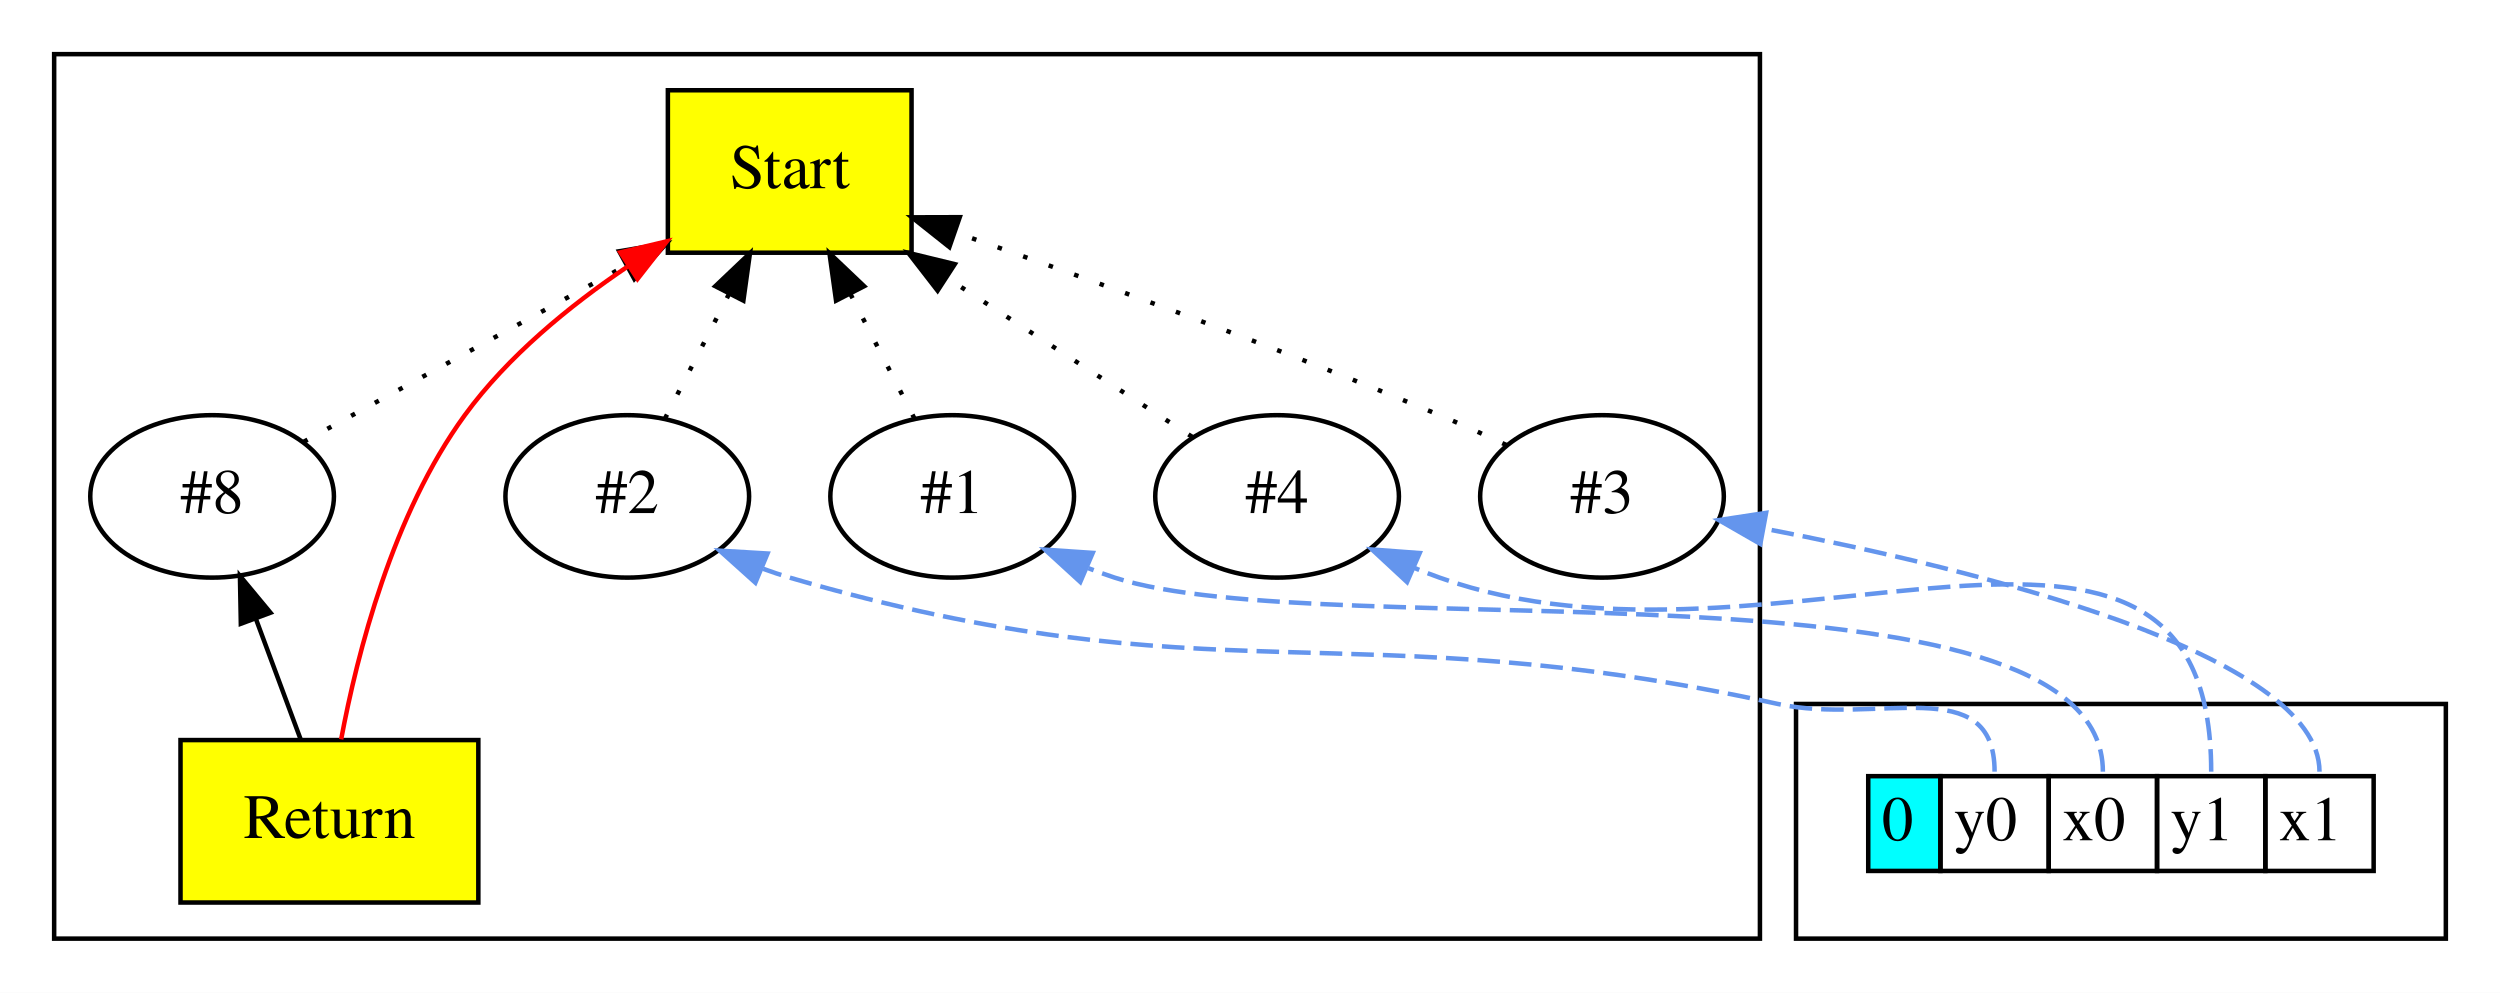
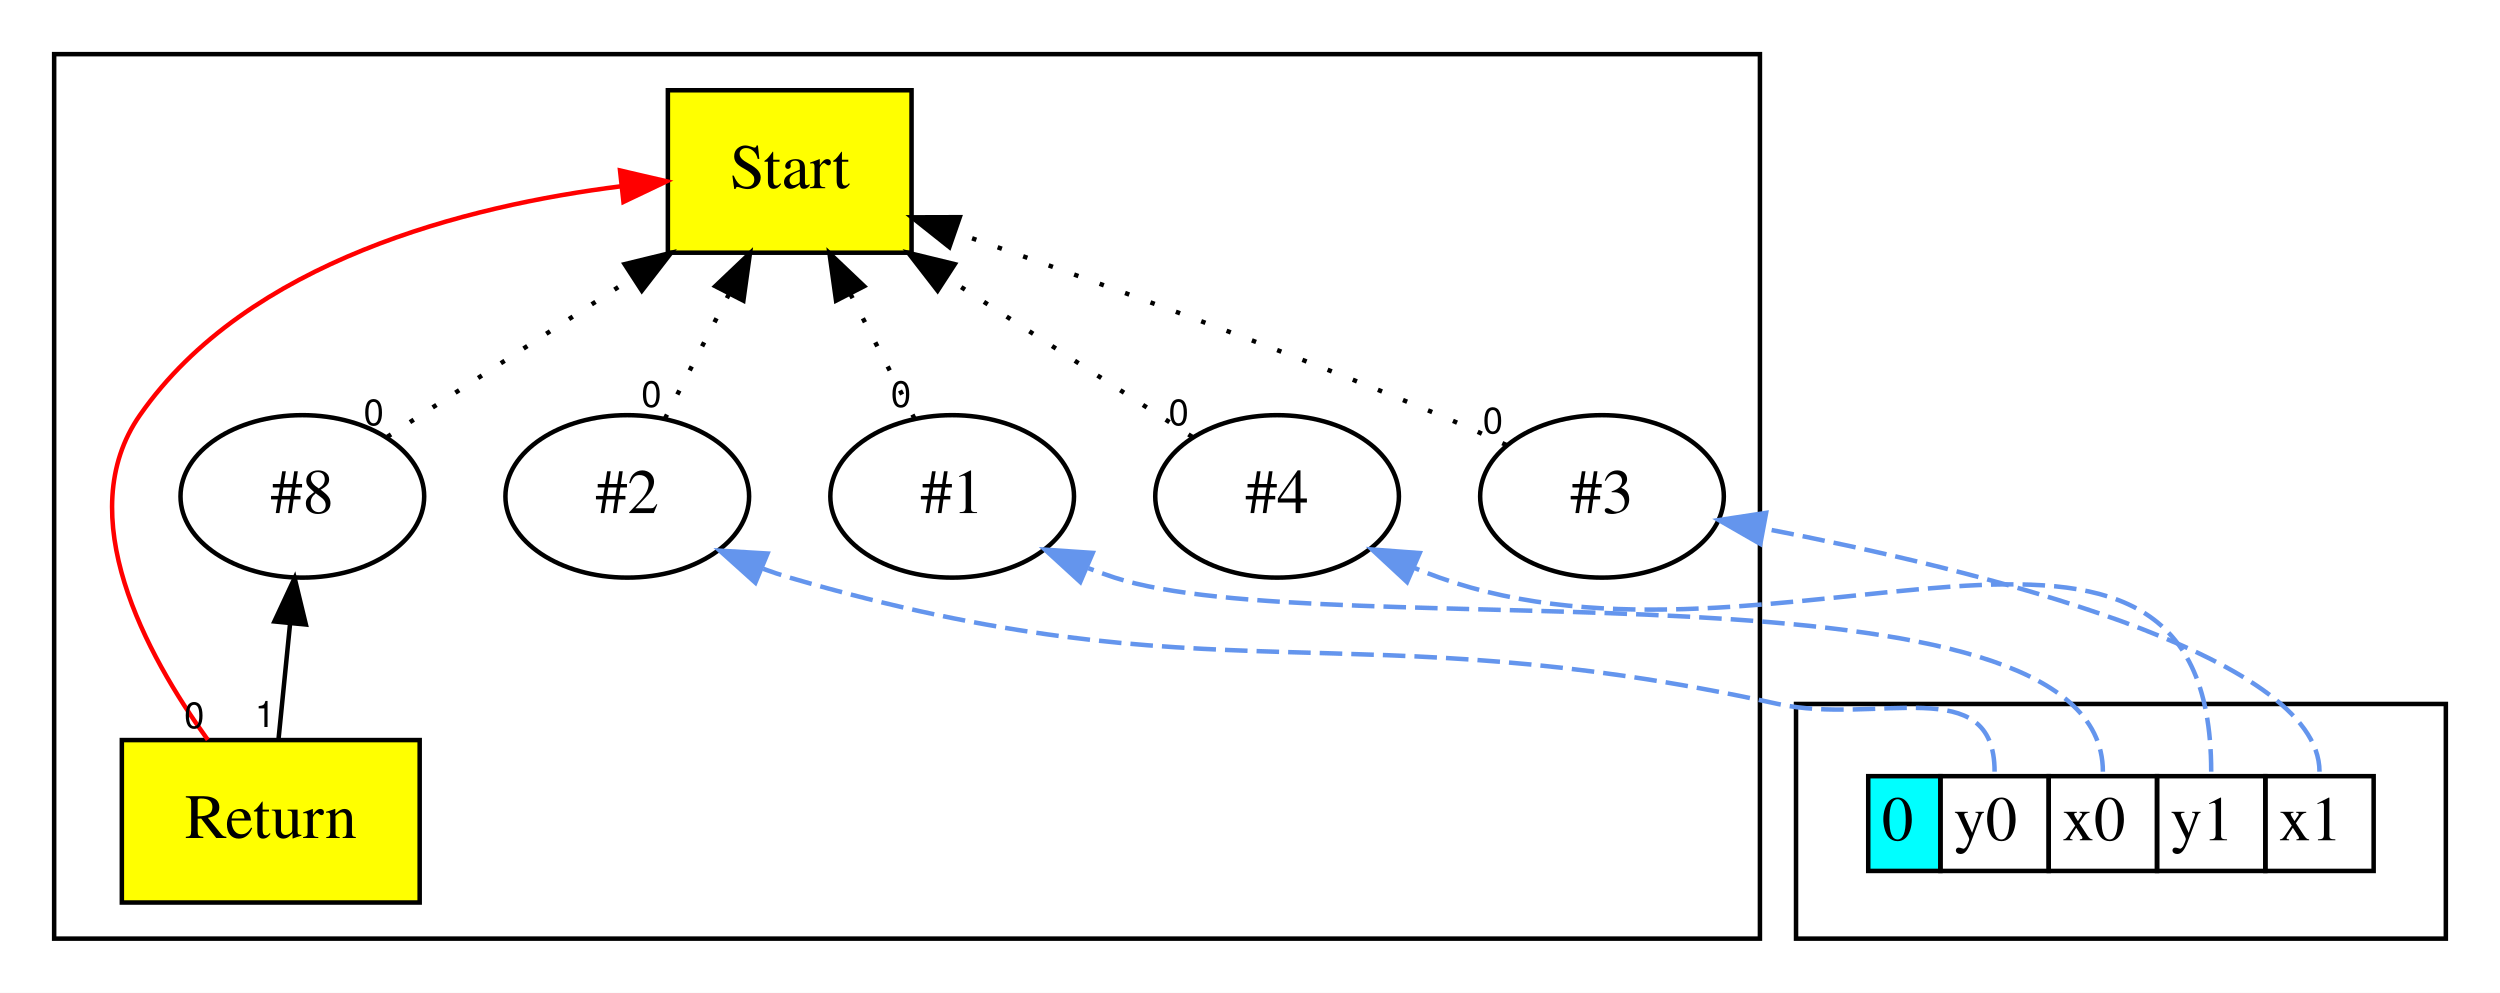
<svg xmlns="http://www.w3.org/2000/svg" width="554pt" height="220pt" viewBox="0.00 0.00 554.00 220.00">
  <g id="graph0" class="graph" transform="scale(1 1) rotate(0) translate(4 216)">
    <polygon fill="white" stroke="transparent" points="-4,4 -4,-216 550,-216 550,4 -4,4" />
    <g id="clust1" class="cluster">
      <polygon fill="none" stroke="black" points="8,-8 8,-204 386,-204 386,-8 8,-8" />
    </g>
    <g id="clust2" class="cluster">
      <polygon fill="none" stroke="black" points="394,-8 394,-60 538,-60 538,-8 394,-8" />
    </g>
    <g id="node1" class="node">
      <polygon fill="yellow" stroke="black" points="198,-196 144,-196 144,-160 198,-160 198,-196" />
      <text text-anchor="middle" x="171" y="-174.3" font-family="Times,serif" font-size="14.00">Start</text>
    </g>
    <g id="node2" class="node">
      <ellipse fill="none" stroke="black" cx="207" cy="-106" rx="27" ry="18" />
      <text text-anchor="middle" x="207" y="-102.3" font-family="Times,serif" font-size="14.00">#1</text>
    </g>
    <g id="edge1" class="edge">
      <path fill="none" stroke="black" stroke-dasharray="1,5" d="M198.65,-123.24C194.46,-131.39 189.27,-141.47 184.53,-150.69" />
      <polygon fill="black" stroke="black" points="181.27,-149.38 179.81,-159.88 187.49,-152.58 181.27,-149.38" />
+       <text text-anchor="middle" x="195.65" y="-125.84" font-family="Helvetica,sans-Serif" font-size="8.00">0</text>
    </g>
    <g id="node3" class="node">
      <ellipse fill="none" stroke="black" cx="135" cy="-106" rx="27" ry="18" />
      <text text-anchor="middle" x="135" y="-102.3" font-family="Times,serif" font-size="14.00">#2</text>
    </g>
    <g id="edge2" class="edge">
      <path fill="none" stroke="black" stroke-dasharray="1,5" d="M143.35,-123.24C147.54,-131.39 152.73,-141.47 157.47,-150.69" />
      <polygon fill="black" stroke="black" points="154.51,-152.58 162.19,-159.88 160.73,-149.38 154.51,-152.58" />
+       <text text-anchor="middle" x="140.35" y="-125.84" font-family="Helvetica,sans-Serif" font-size="8.00">0</text>
    </g>
    <g id="node4" class="node">
-       <ellipse fill="none" stroke="black" cx="43" cy="-106" rx="27" ry="18" />
-       <text text-anchor="middle" x="43" y="-102.3" font-family="Times,serif" font-size="14.00">#8</text>
+       <ellipse fill="none" stroke="black" cx="63" cy="-106" rx="27" ry="18" />
+       <text text-anchor="middle" x="63" y="-102.3" font-family="Times,serif" font-size="14.00">#8</text>
    </g>
    <g id="edge3" class="edge">
-       <path fill="none" stroke="black" stroke-dasharray="1,5" d="M63.28,-118.09C82.45,-128.57 111.64,-144.54 134.8,-157.2" />
-       <polygon fill="black" stroke="black" points="133.21,-160.32 143.67,-162.05 136.57,-154.18 133.21,-160.32" />
+       <path fill="none" stroke="black" stroke-dasharray="1,5" d="M81.81,-119.19C96.77,-128.89 118.11,-142.72 136.16,-154.42" />
+       <polygon fill="black" stroke="black" points="134.42,-157.46 144.72,-159.97 138.23,-151.59 134.42,-157.46" />
+       <text text-anchor="middle" x="78.81" y="-121.79" font-family="Helvetica,sans-Serif" font-size="8.00">0</text>
    </g>
    <g id="node5" class="node">
      <ellipse fill="none" stroke="black" cx="351" cy="-106" rx="27" ry="18" />
      <text text-anchor="middle" x="351" y="-102.3" font-family="Times,serif" font-size="14.00">#3</text>
    </g>
    <g id="edge4" class="edge">
      <path fill="none" stroke="black" stroke-dasharray="1,5" d="M329.82,-117.38C324.99,-119.65 319.84,-121.97 315,-124 279.07,-139.06 237.19,-154.21 207.89,-164.43" />
      <polygon fill="black" stroke="black" points="206.38,-161.25 198.08,-167.84 208.68,-167.87 206.38,-161.25" />
+       <text text-anchor="middle" x="326.82" y="-119.98" font-family="Helvetica,sans-Serif" font-size="8.00">0</text>
    </g>
    <g id="node6" class="node">
-       <polygon fill="yellow" stroke="black" points="102,-52 36,-52 36,-16 102,-16 102,-52" />
-       <text text-anchor="middle" x="69" y="-30.3" font-family="Times,serif" font-size="14.00">Return</text>
+       <polygon fill="yellow" stroke="black" points="89,-52 23,-52 23,-16 89,-16 89,-52" />
+       <text text-anchor="middle" x="56" y="-30.3" font-family="Times,serif" font-size="14.00">Return</text>
    </g>
    <g id="edge5" class="edge">
-       <path fill="none" stroke="red" d="M71.6,-52.16C75.16,-71.21 83.04,-102.14 99,-124 108.52,-137.04 122.19,-148.23 135.06,-156.92" />
-       <polygon fill="red" stroke="red" points="133.48,-160.07 143.79,-162.53 137.27,-154.18 133.48,-160.07" />
+       <path fill="none" stroke="red" d="M42.04,-52.06C28.34,-71.02 11.57,-101.87 27,-124 50.89,-158.26 99.53,-170.43 133.64,-174.72" />
+       <polygon fill="red" stroke="red" points="133.4,-178.22 143.72,-175.82 134.16,-171.26 133.4,-178.22" />
+       <text text-anchor="middle" x="39.04" y="-54.66" font-family="Helvetica,sans-Serif" font-size="8.00">0</text>
    </g>
    <g id="edge6" class="edge">
-       <path fill="none" stroke="black" d="M62.57,-52.3C59.6,-60.3 56.01,-69.98 52.71,-78.85" />
-       <polygon fill="black" stroke="black" points="49.37,-77.78 49.17,-88.38 55.94,-80.22 49.37,-77.78" />
+       <path fill="none" stroke="black" d="M57.73,-52.3C58.5,-60.02 59.43,-69.29 60.29,-77.89" />
+       <polygon fill="black" stroke="black" points="56.81,-78.29 61.29,-87.9 63.78,-77.6 56.81,-78.29" />
+       <text text-anchor="middle" x="54.73" y="-54.9" font-family="Helvetica,sans-Serif" font-size="8.00">1</text>
    </g>
    <g id="node7" class="node">
      <ellipse fill="none" stroke="black" cx="279" cy="-106" rx="27" ry="18" />
      <text text-anchor="middle" x="279" y="-102.3" font-family="Times,serif" font-size="14.00">#4</text>
    </g>
    <g id="edge7" class="edge">
      <path fill="none" stroke="black" stroke-dasharray="1,5" d="M260.19,-119.19C245.23,-128.89 223.89,-142.72 205.84,-154.42" />
      <polygon fill="black" stroke="black" points="203.77,-151.59 197.28,-159.97 207.58,-157.46 203.77,-151.59" />
+       <text text-anchor="middle" x="257.19" y="-121.79" font-family="Helvetica,sans-Serif" font-size="8.00">0</text>
    </g>
    <g id="node8" class="node">
      <polygon fill="cyan" stroke="transparent" points="410,-23 410,-44 426,-44 426,-23 410,-23" />
      <polygon fill="none" stroke="black" points="410,-23 410,-44 426,-44 426,-23 410,-23" />
      <text text-anchor="start" x="413" y="-29.8" font-family="Times,serif" font-size="14.00">0</text>
      <polygon fill="none" stroke="black" points="426,-23 426,-44 450,-44 450,-23 426,-23" />
      <text text-anchor="start" x="429" y="-29.8" font-family="Times,serif" font-size="14.00">y0</text>
      <polygon fill="none" stroke="black" points="450,-23 450,-44 474,-44 474,-23 450,-23" />
      <text text-anchor="start" x="453" y="-29.8" font-family="Times,serif" font-size="14.00">x0</text>
      <polygon fill="none" stroke="black" points="474,-23 474,-44 498,-44 498,-23 474,-23" />
      <text text-anchor="start" x="477" y="-29.8" font-family="Times,serif" font-size="14.00">y1</text>
      <polygon fill="none" stroke="black" points="498,-23 498,-44 522,-44 522,-23 498,-23" />
      <text text-anchor="start" x="501" y="-29.8" font-family="Times,serif" font-size="14.00">x1</text>
    </g>
    <g id="edge9" class="edge">
      <path fill="none" stroke="cornflowerblue" stroke-dasharray="5,2" d="M462,-45C462,-94.6 290.16,-72.65 243,-88 241.08,-88.63 239.12,-89.33 237.17,-90.09" />
      <polygon fill="cornflowerblue" stroke="cornflowerblue" points="235.39,-87.04 227.58,-94.19 238.15,-93.48 235.39,-87.04" />
    </g>
    <g id="edge8" class="edge">
      <path fill="none" stroke="cornflowerblue" stroke-dasharray="5,2" d="M438,-45C438,-67.35 411.84,-55.23 390,-60 294.13,-80.94 265.19,-60.49 171,-88 169.06,-88.57 167.09,-89.23 165.13,-89.95" />
      <polygon fill="cornflowerblue" stroke="cornflowerblue" points="163.39,-86.88 155.5,-93.97 166.08,-93.34 163.39,-86.88" />
    </g>
    <g id="edge11" class="edge">
      <path fill="none" stroke="cornflowerblue" stroke-dasharray="5,2" d="M510,-45C510,-71.13 433.9,-89.82 387,-98.86" />
      <polygon fill="cornflowerblue" stroke="cornflowerblue" points="386.09,-95.47 376.9,-100.75 387.37,-102.35 386.09,-95.47" />
    </g>
    <g id="edge10" class="edge">
      <path fill="none" stroke="cornflowerblue" stroke-dasharray="5,2" d="M486,-45C486,-123.37 388.78,-61.59 315,-88 313.15,-88.66 311.26,-89.39 309.37,-90.16" />
      <polygon fill="cornflowerblue" stroke="cornflowerblue" points="307.8,-87.02 300.03,-94.23 310.6,-93.44 307.8,-87.02" />
    </g>
  </g>
</svg>
